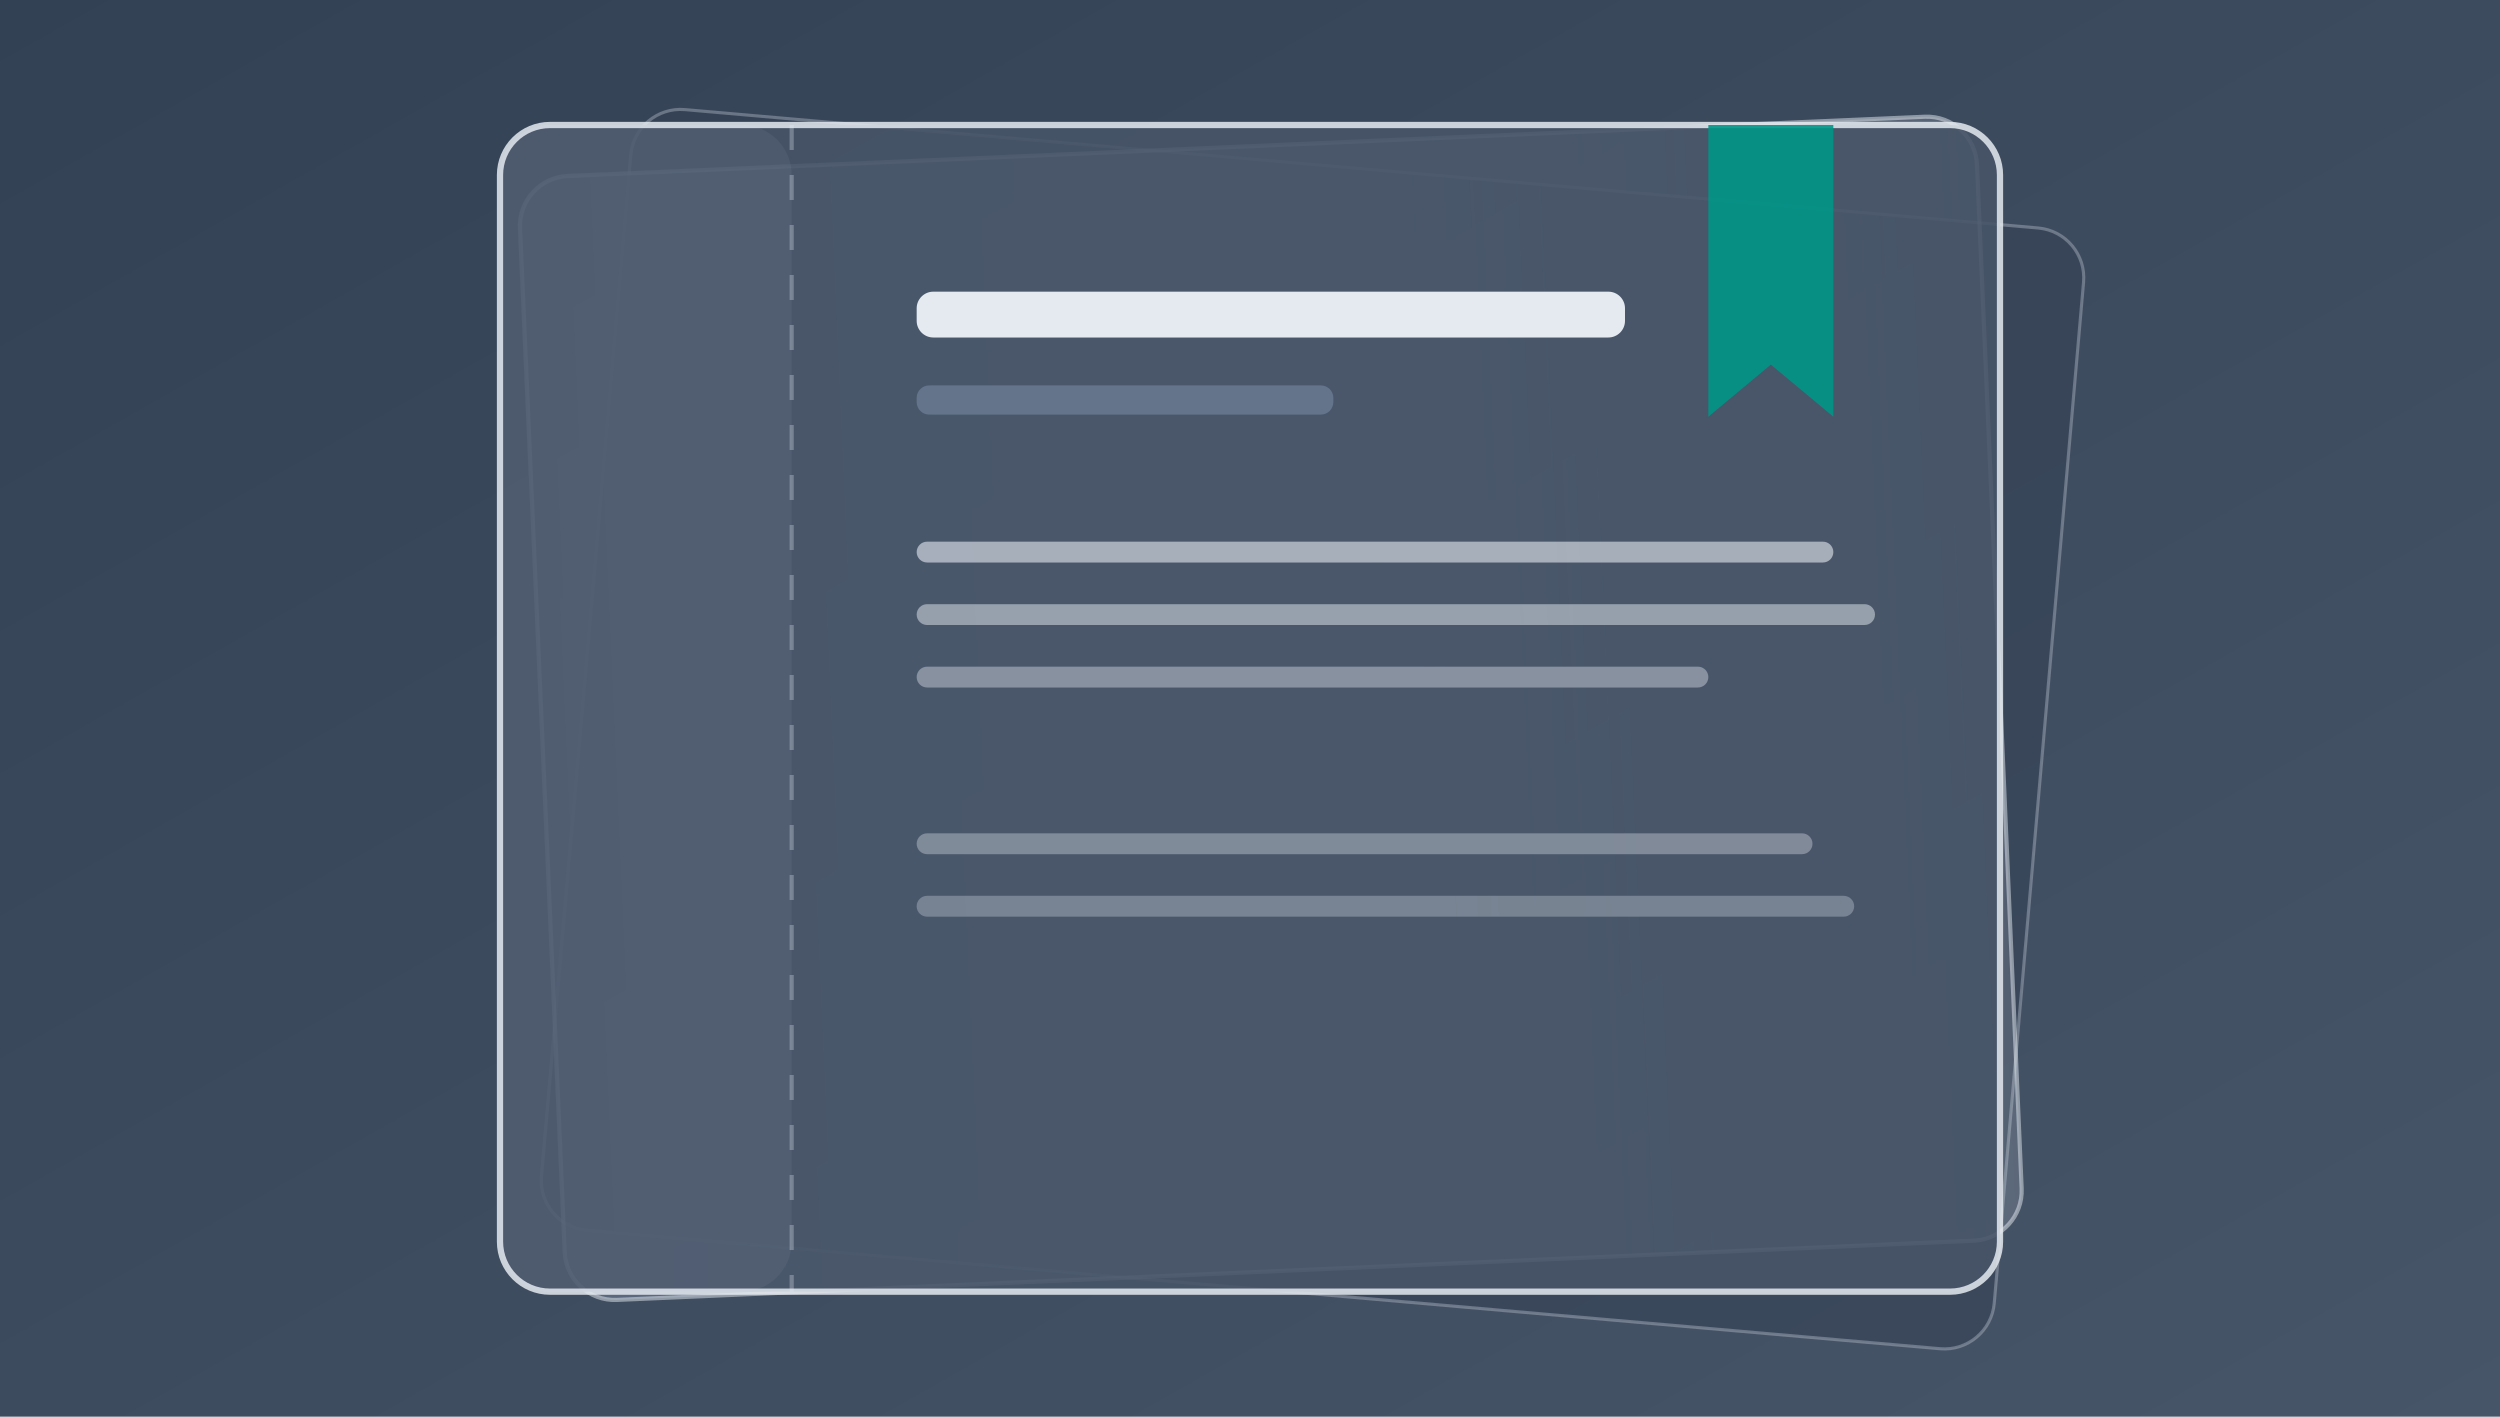
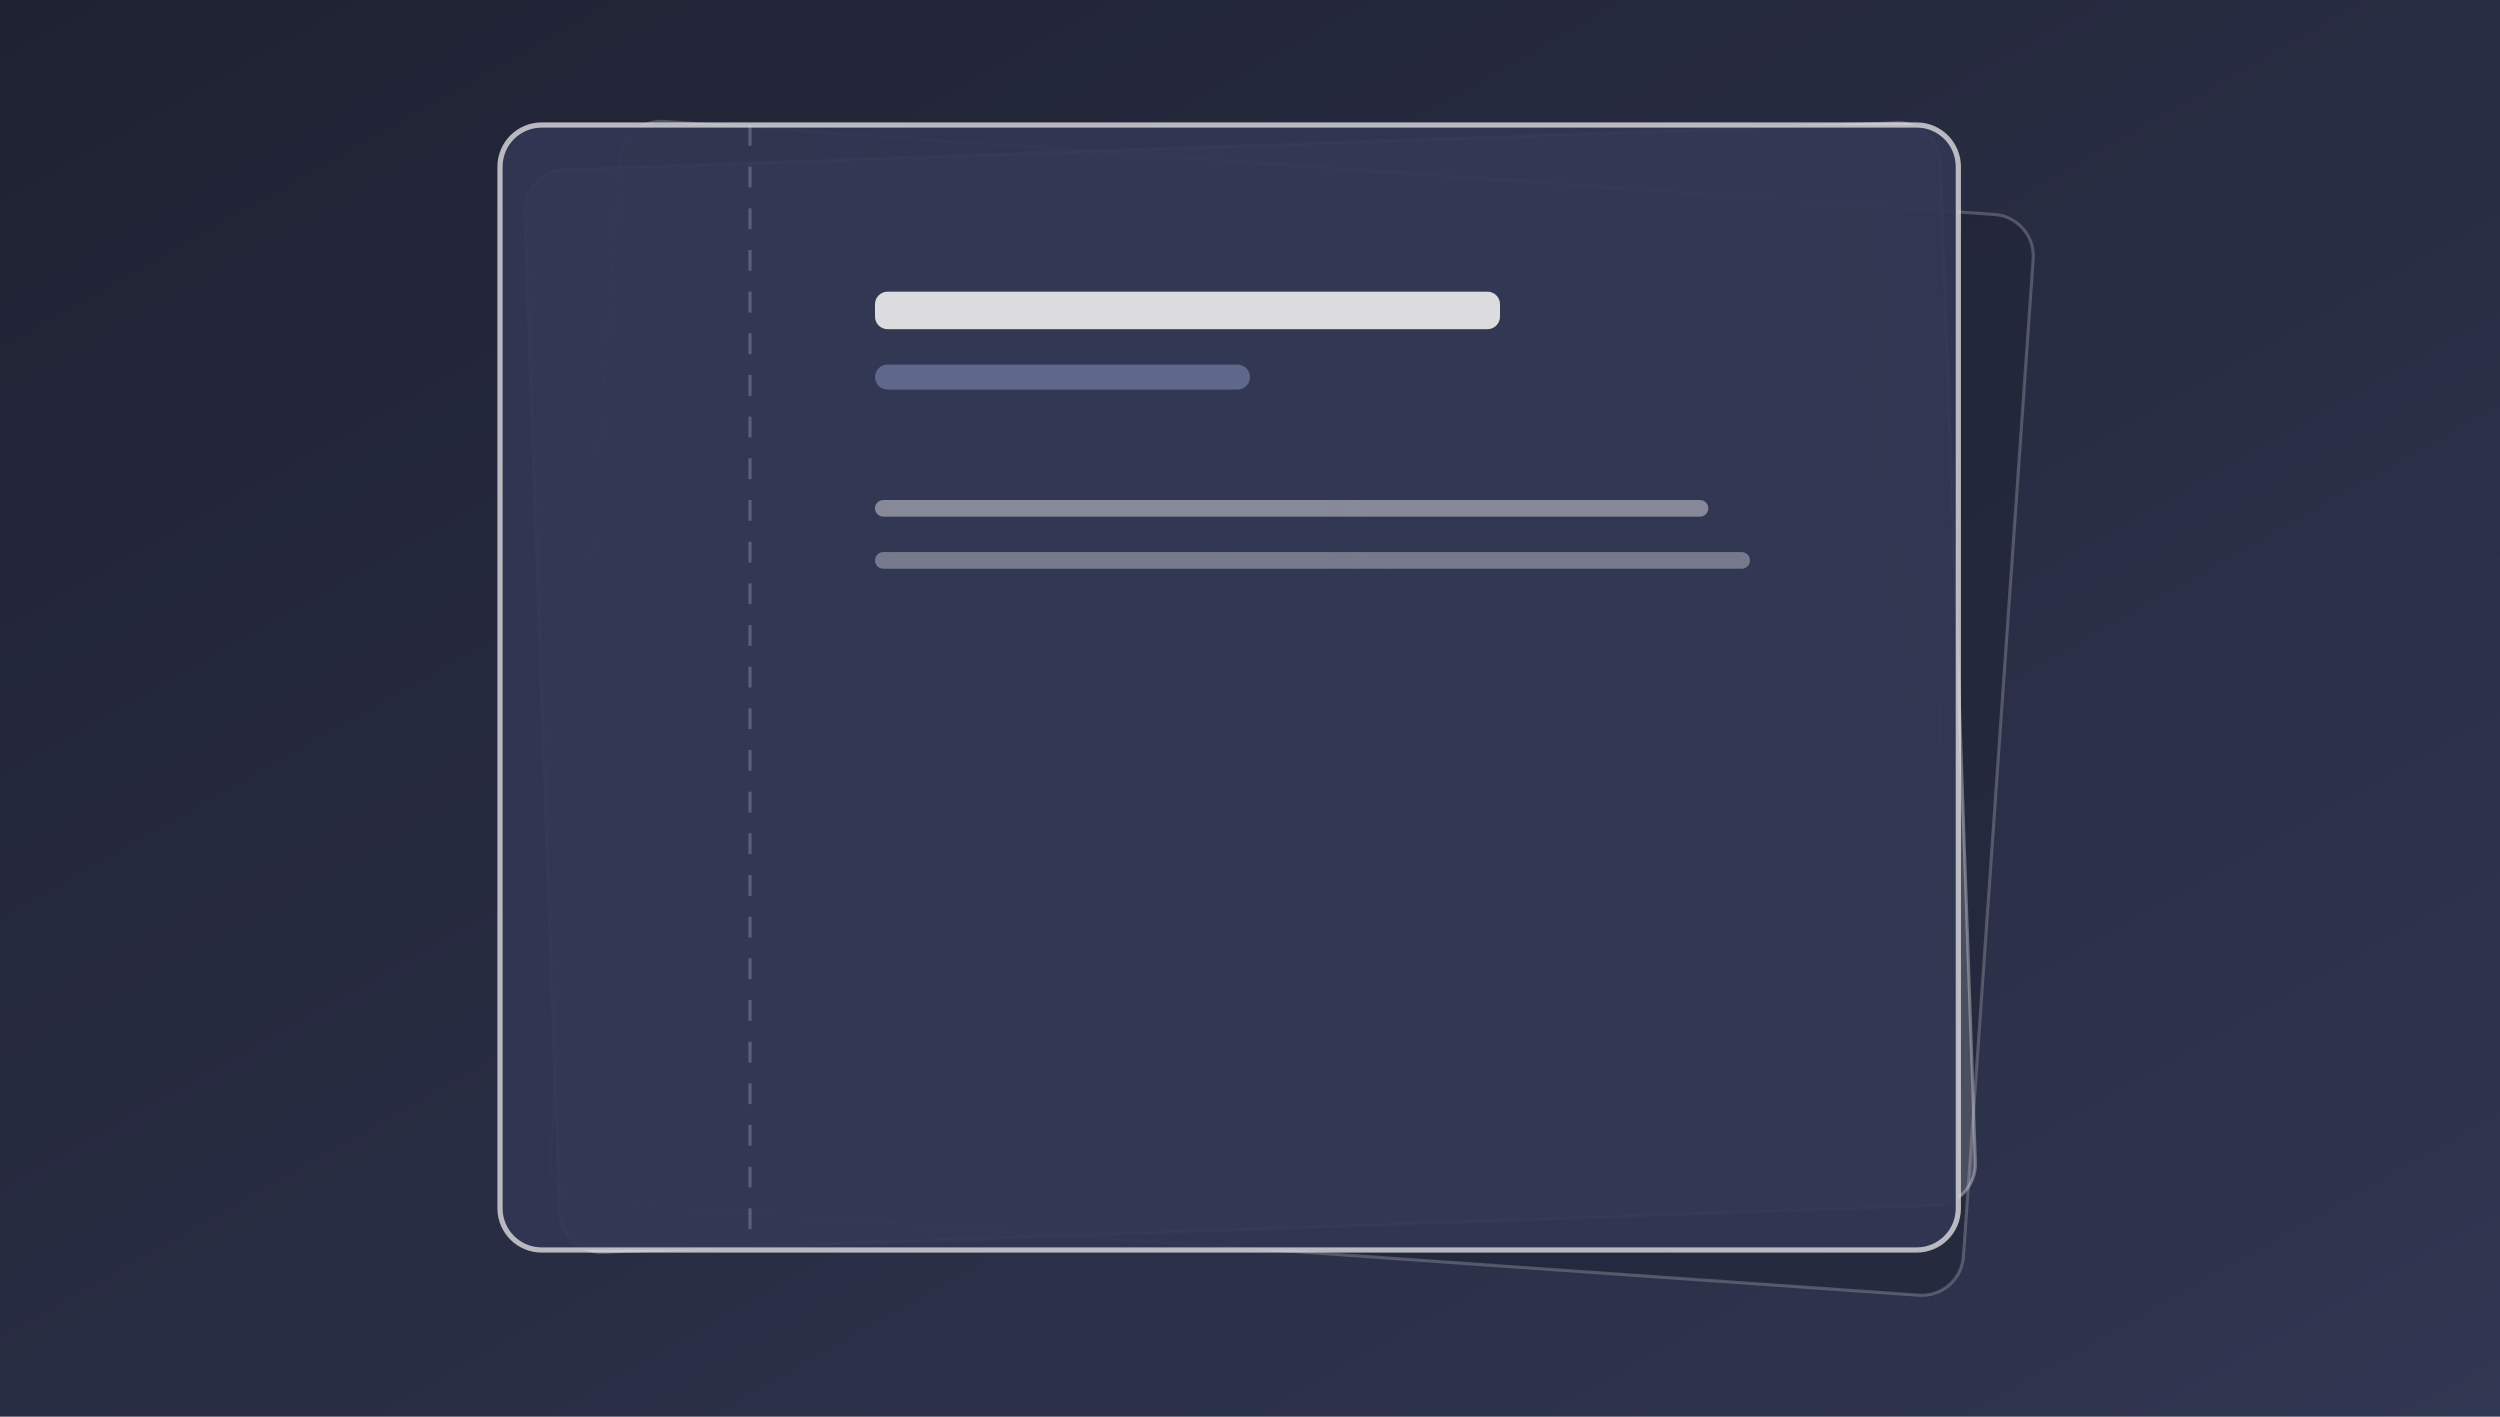
<svg xmlns="http://www.w3.org/2000/svg" viewBox="0 0 1200 680" preserveAspectRatio="xMidYMid slice" width="100%" height="100%">
  <defs>
-     <linearGradient id="g_bg" x1="0%" y1="0%" x2="100%" y2="100%">
-       <stop offset="0%" stop-color="#334155" />
-       <stop offset="100%" stop-color="#475569" />
+     <linearGradient id="gbg" x1="0%" y1="0%" x2="100%" y2="100%">
+       <stop offset="0%" stop-color="#1f2232" />
+       <stop offset="100%" stop-color="#313652" />
    </linearGradient>
-     <linearGradient id="g_main" x1="0%" y1="0%" x2="100%" y2="0%">
-       <stop offset="0%" stop-color="#64748B" stop-opacity="0.65" />
-       <stop offset="100%" stop-color="#E5EAF0" stop-opacity="0.15" />
+     <linearGradient id="gm" x1="0%" y1="0%" x2="100%" y2="0%">
+       <stop offset="0%" stop-color="#5f678c" stop-opacity="0.75" />
+       <stop offset="100%" stop-color="#dcdcde" stop-opacity="0.2" />
    </linearGradient>
-     <linearGradient id="g_soft" x1="0%" y1="100%" x2="100%" y2="0%">
-       <stop offset="0%" stop-color="#E5EAF0" stop-opacity="0.4" />
-       <stop offset="100%" stop-color="#64748B" stop-opacity="0.05" />
+     <linearGradient id="gs" x1="0%" y1="100%" x2="100%" y2="0%">
+       <stop offset="0%" stop-color="#dcdcde" stop-opacity="0.35" />
+       <stop offset="100%" stop-color="#5f678c" stop-opacity="0.05" />
    </linearGradient>
  </defs>
-   <rect width="1200" height="680" fill="url(#g_bg)" />
-   <rect x="280" y="80" width="700" height="540" rx="24" transform="rotate(5 630 350)" fill="#334155" fill-opacity="0.55" stroke="#E5EAF0" stroke-width="1.5" stroke-opacity="0.3" />
-   <rect x="260" y="70" width="700" height="540" rx="24" transform="rotate(-2.5 610 340)" fill="url(#g_main)" stroke="#E5EAF0" stroke-width="2" stroke-opacity="0.5" />
-   <rect x="240" y="60" width="720" height="560" rx="24" fill="#475569" fill-opacity="0.9" stroke="#E5EAF0" stroke-width="3" stroke-opacity="0.85" />
-   <line x1="380" y1="60" x2="380" y2="620" stroke="#E5EAF0" stroke-width="2" stroke-opacity="0.3" stroke-dasharray="12 12" />
-   <rect x="240" y="60" width="140" height="560" rx="24" fill="#E5EAF0" fill-opacity="0.05" />
-   <rect x="440" y="140" width="340" height="22" rx="8" fill="#E5EAF0" />
-   <rect x="440" y="185" width="200" height="14" rx="6" fill="#64748B" />
-   <rect x="440" y="260" width="440" height="10" rx="5" fill="#E5EAF0" fill-opacity="0.6" />
-   <rect x="440" y="290" width="460" height="10" rx="5" fill="#E5EAF0" fill-opacity="0.5" />
-   <rect x="440" y="320" width="380" height="10" rx="5" fill="#E5EAF0" fill-opacity="0.4" />
-   <rect x="440" y="400" width="430" height="10" rx="5" fill="#E5EAF0" fill-opacity="0.35" />
-   <rect x="440" y="430" width="450" height="10" rx="5" fill="#E5EAF0" fill-opacity="0.3" />
-   <path d="M 820 60 L 880 60 L 880 200 L 850 175 L 820 200 Z" fill="#009688" fill-opacity="0.9" />
+   <rect width="1200" height="680" fill="url(#gbg)" />
+   <rect x="280" y="80" width="680" height="520" rx="20" transform="rotate(4 620 340)" fill="#1f2232" fill-opacity="0.5" stroke="#dcdcde" stroke-width="1.5" stroke-opacity="0.25" />
+   <rect x="260" y="70" width="680" height="520" rx="20" transform="rotate(-2 600 330)" fill="url(#gm)" stroke="#dcdcde" stroke-width="1.5" stroke-opacity="0.4" />
+   <rect x="240" y="60" width="700" height="540" rx="20" fill="#313652" fill-opacity="0.95" stroke="#dcdcde" stroke-width="2.5" stroke-opacity="0.8" />
+   <line x1="360" y1="60" x2="360" y2="600" stroke="#dcdcde" stroke-width="1.5" stroke-opacity="0.25" stroke-dasharray="10 10" />
+   <rect x="420" y="140" width="300" height="18" rx="6" fill="#dcdcde" />
+   <rect x="420" y="175" width="180" height="12" rx="6" fill="#5f678c" />
+   <rect x="420" y="240" width="400" height="8" rx="4" fill="#dcdcde" fill-opacity="0.5" />
+   <rect x="420" y="265" width="420" height="8" rx="4" fill="#dcdcde" fill-opacity="0.4" />
</svg>
